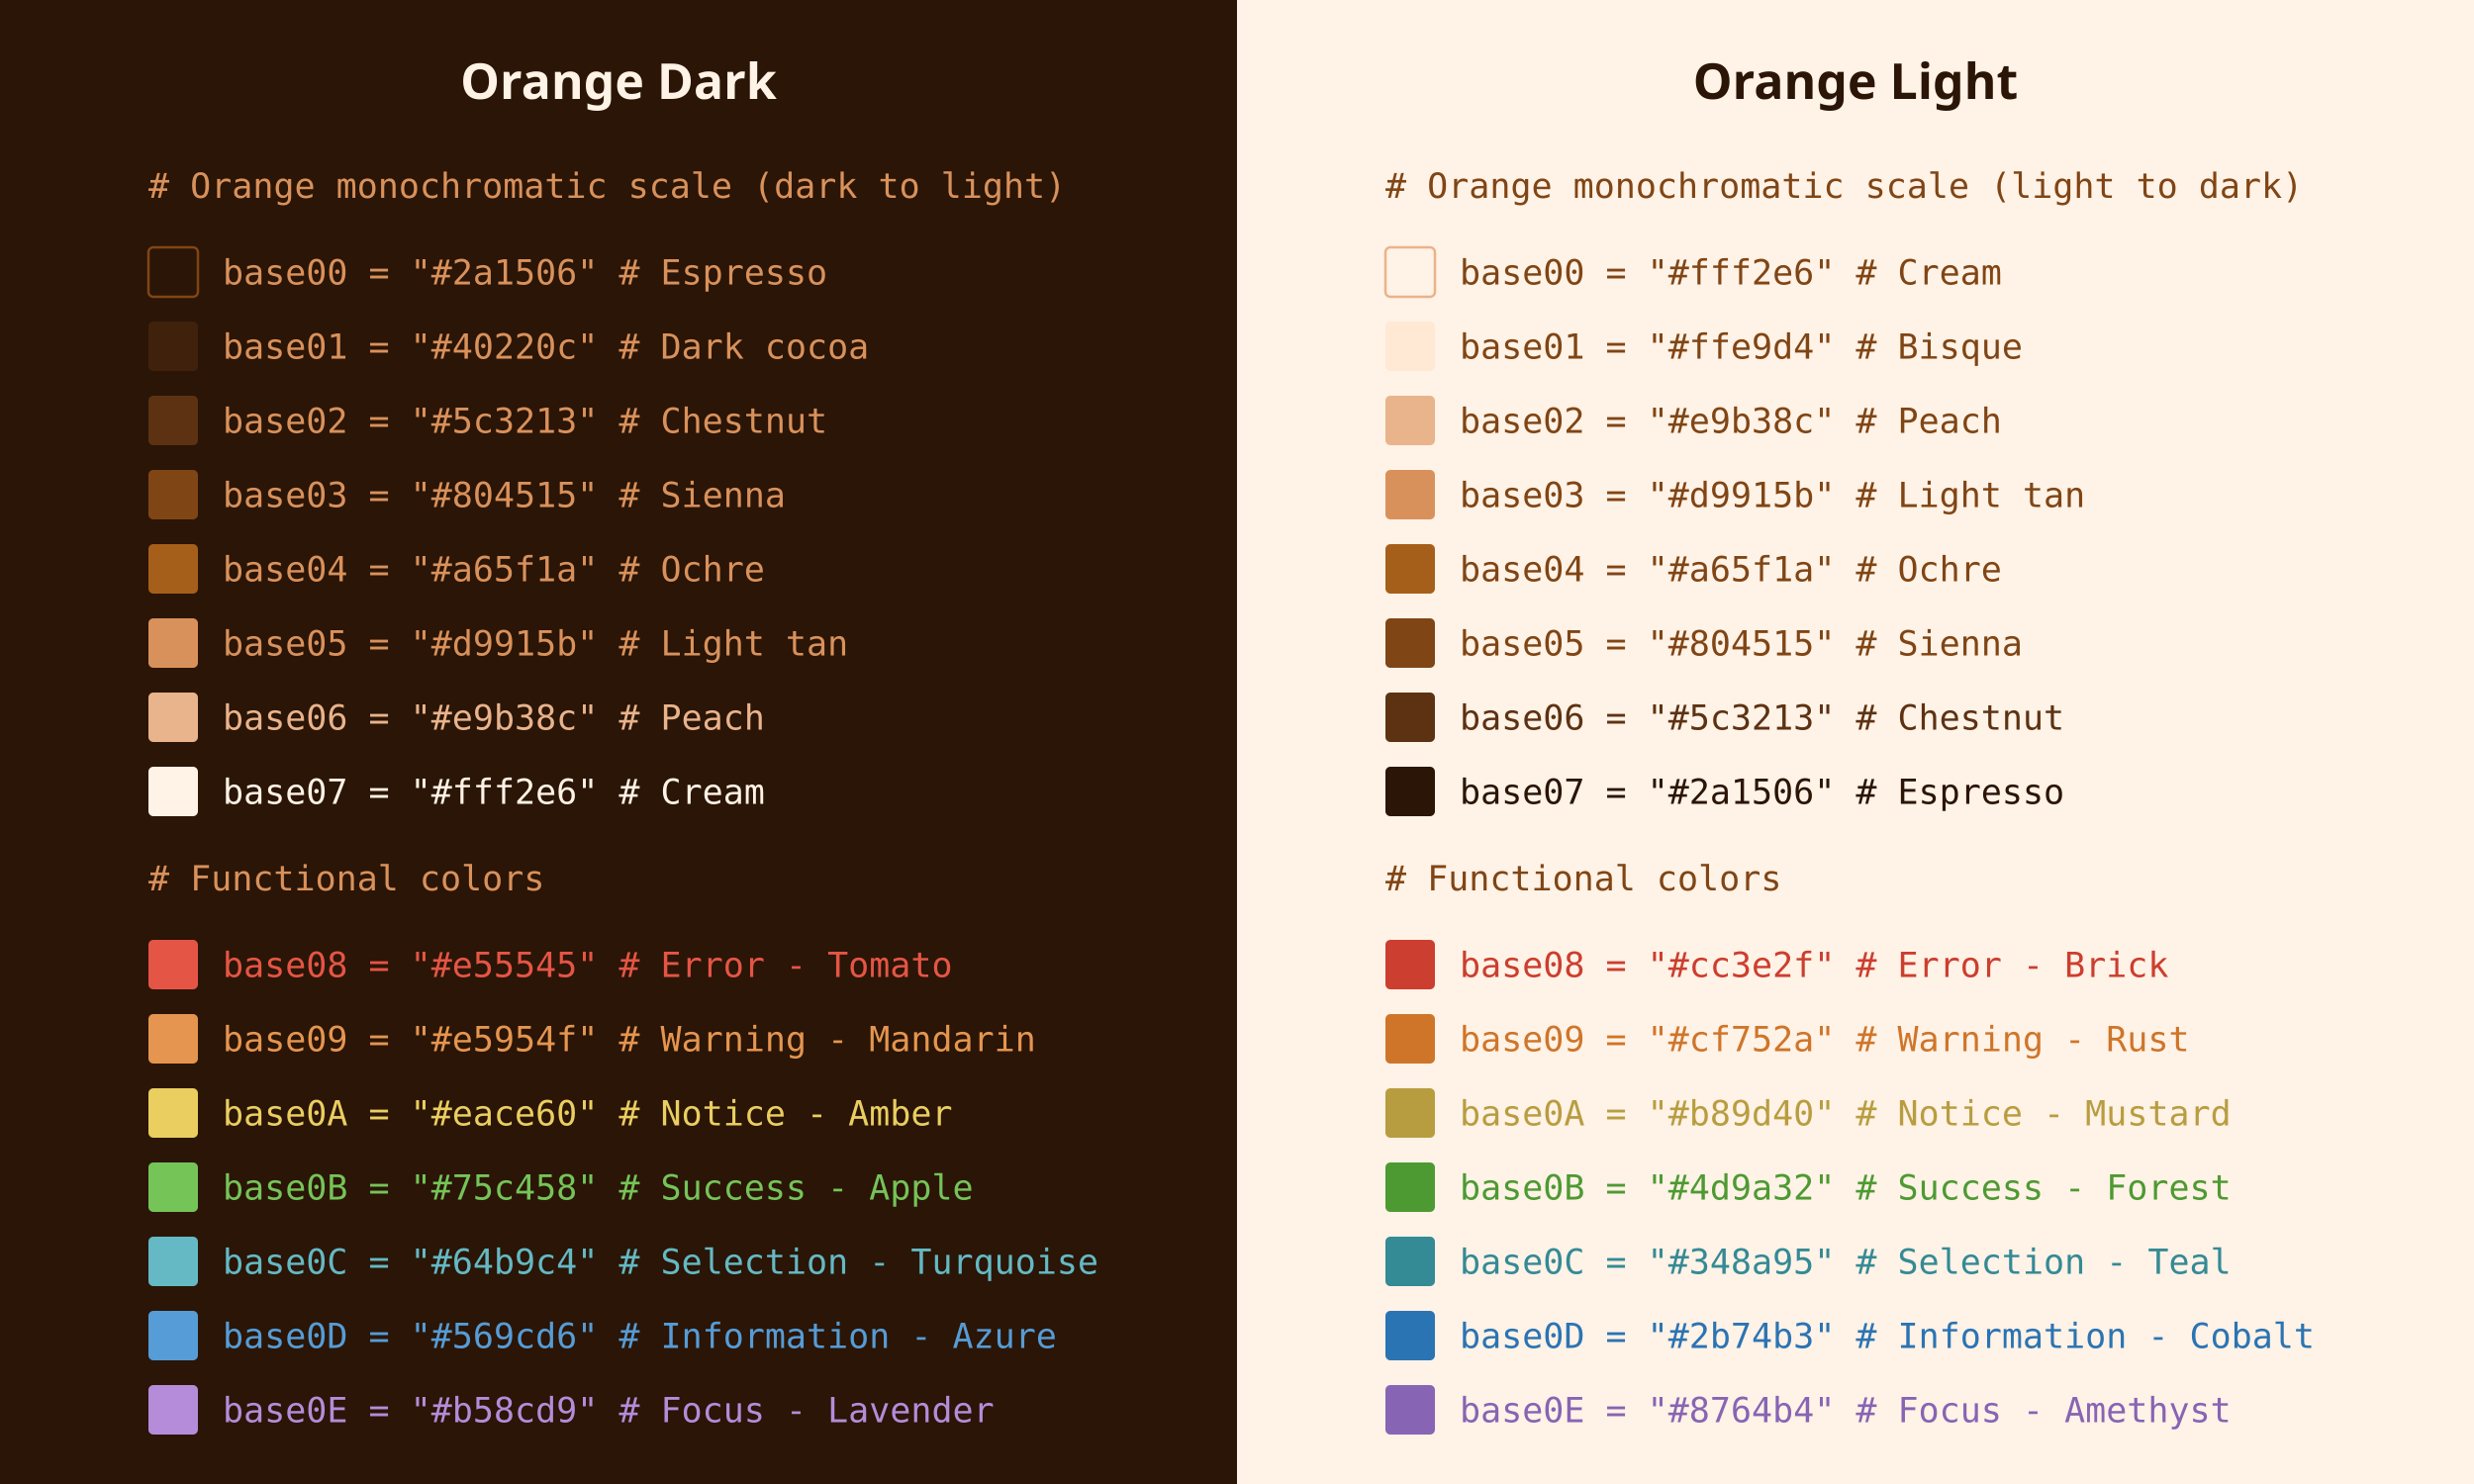
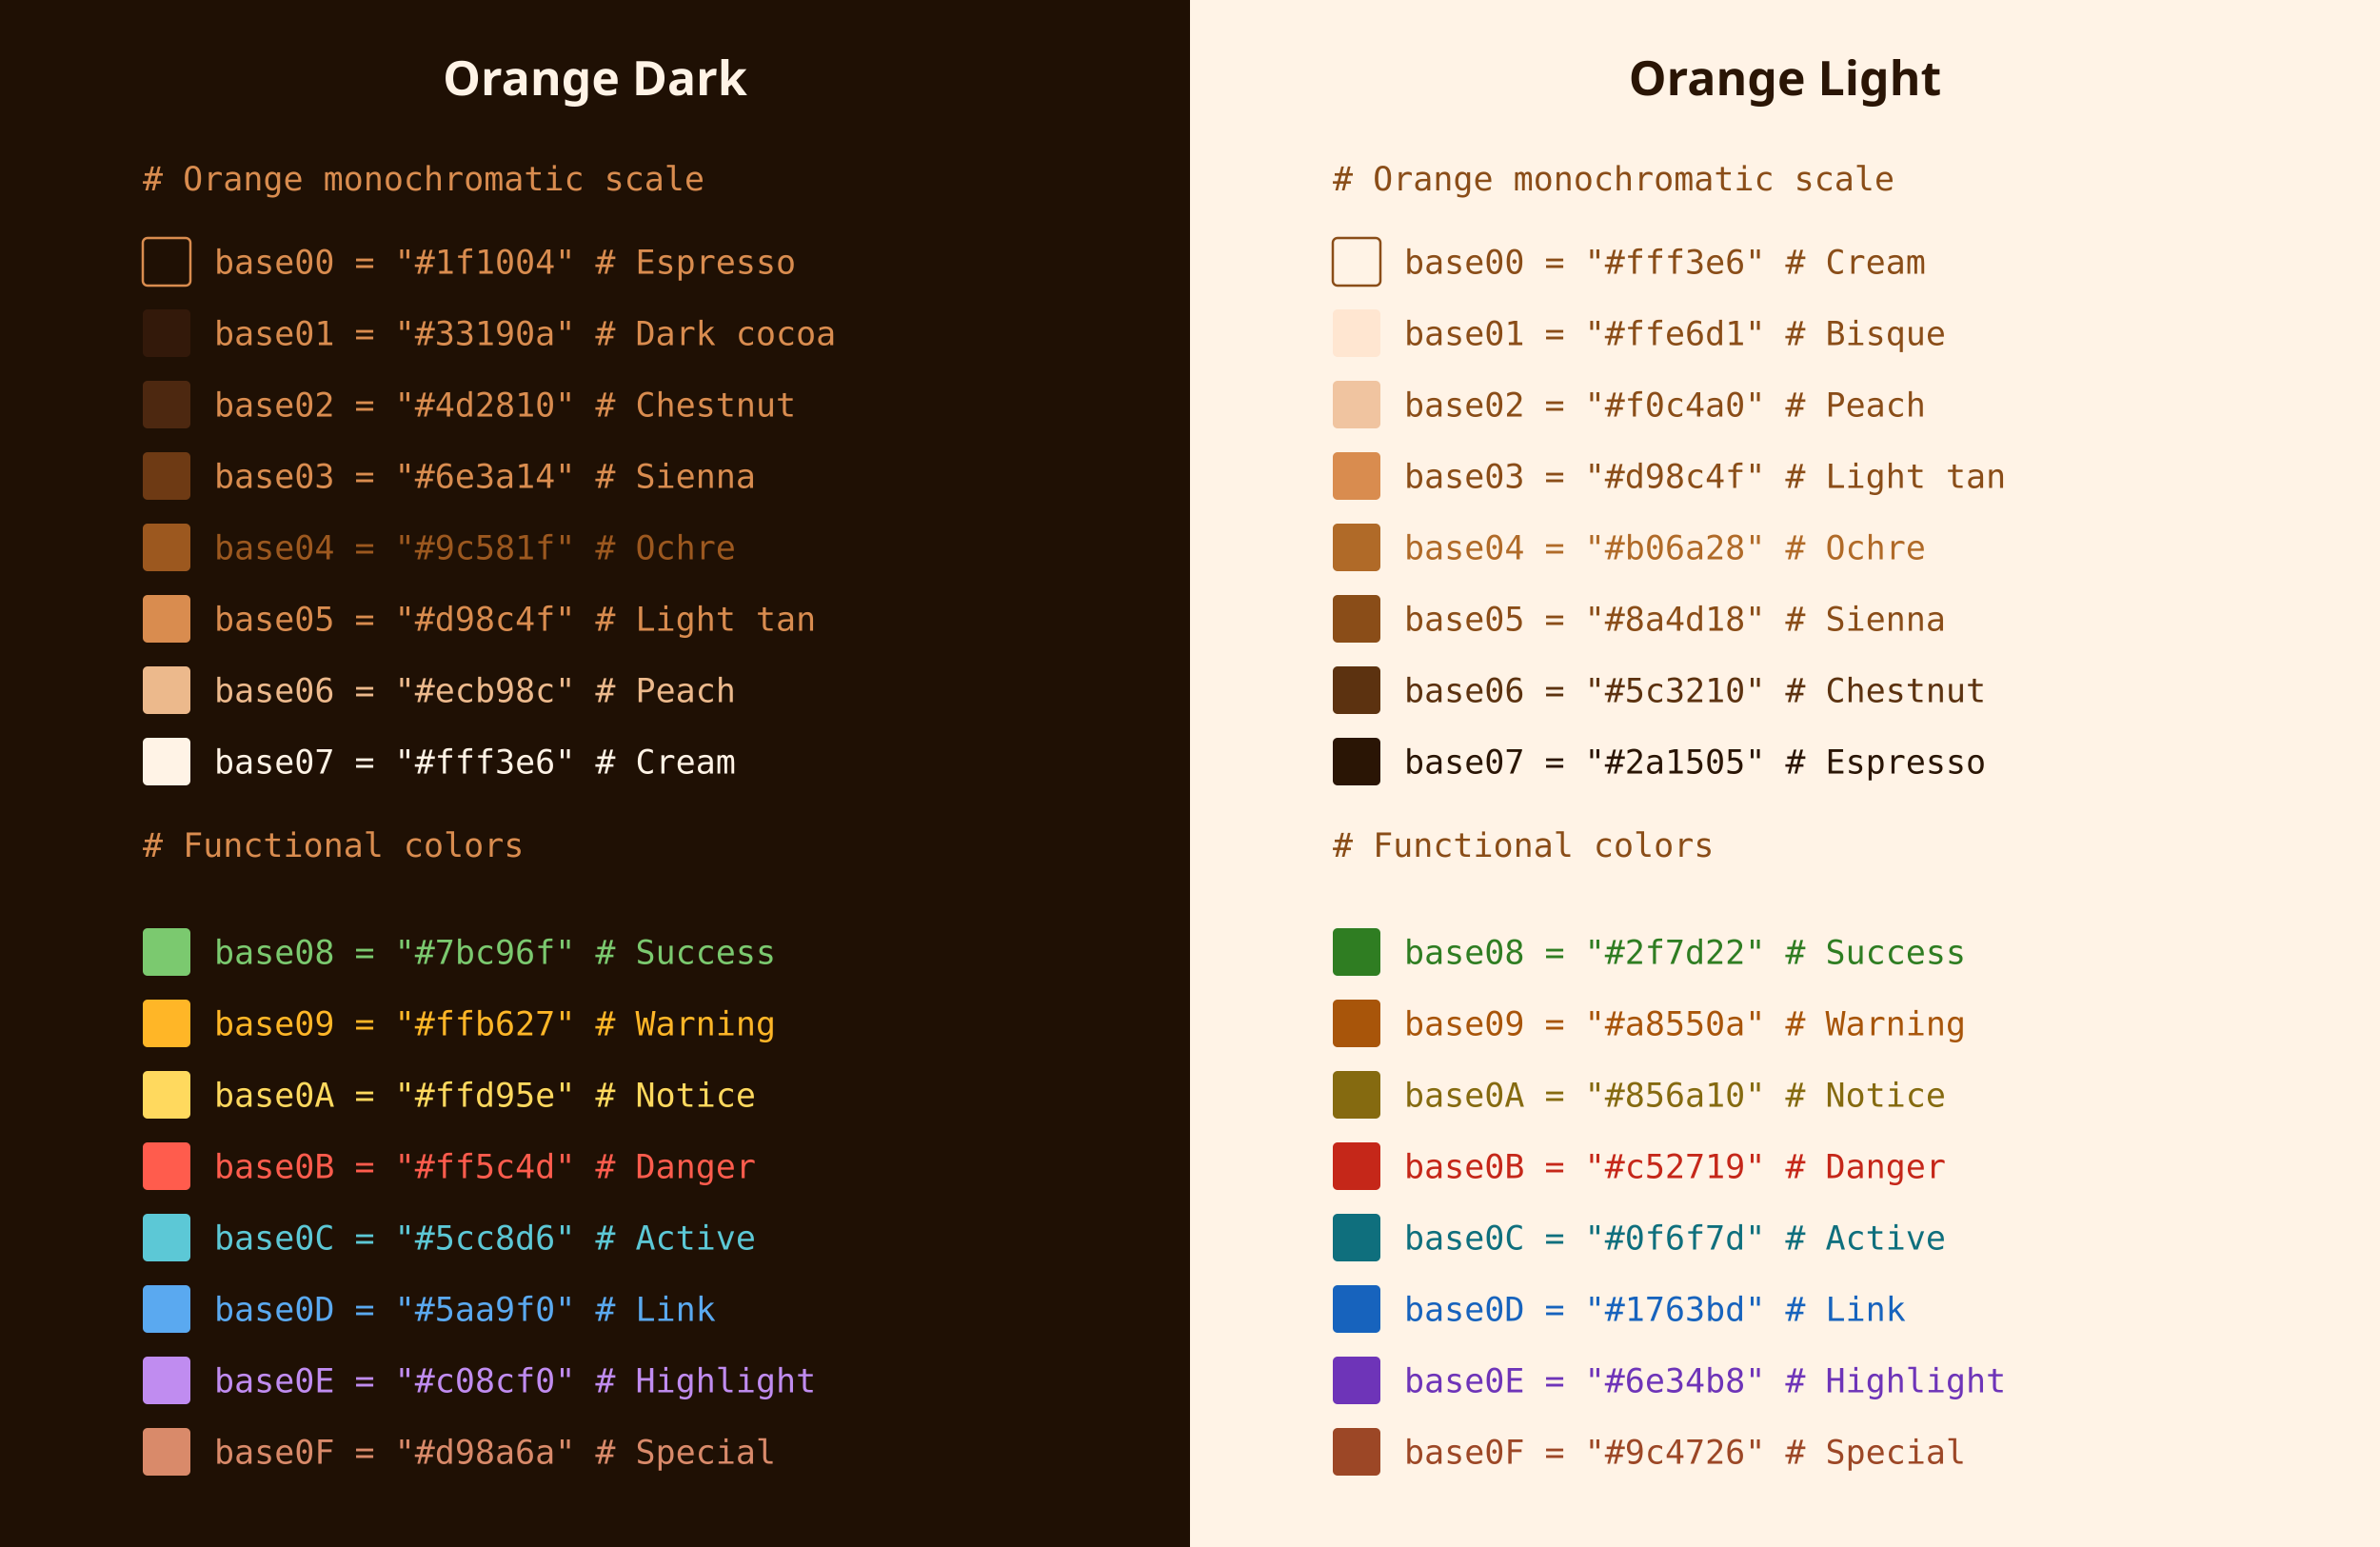
- <svg xmlns="http://www.w3.org/2000/svg" width="1000" height="600" viewBox="0 0 1000 600">
-   <rect x="0" y="0" width="500" height="600" fill="#2a1506" />
-   <rect x="500" y="0" width="500" height="600" fill="#fff2e6" />
-   <text x="250" y="40" font-family="sans-serif" font-size="20" font-weight="bold" text-anchor="middle" fill="#fff2e6">Orange Dark</text>
-   <text x="750" y="40" font-family="sans-serif" font-size="20" font-weight="bold" text-anchor="middle" fill="#2a1506">Orange Light</text>
-   <text x="60" y="80" font-family="monospace" font-size="14" fill="#d9915b"># Orange monochromatic scale (dark to light)</text>
-   <rect x="60" y="100" width="20" height="20" rx="2" fill="#2a1506" stroke="#804515" stroke-width="1" />
-   <text x="90" y="115" font-family="monospace" font-size="14" fill="#d9915b">base00 = "#2a1506" # Espresso</text>
-   <rect x="60" y="130" width="20" height="20" rx="2" fill="#40220c" />
-   <text x="90" y="145" font-family="monospace" font-size="14" fill="#d9915b">base01 = "#40220c" # Dark cocoa</text>
-   <rect x="60" y="160" width="20" height="20" rx="2" fill="#5c3213" />
-   <text x="90" y="175" font-family="monospace" font-size="14" fill="#d9915b">base02 = "#5c3213" # Chestnut</text>
-   <rect x="60" y="190" width="20" height="20" rx="2" fill="#804515" />
-   <text x="90" y="205" font-family="monospace" font-size="14" fill="#d9915b">base03 = "#804515" # Sienna</text>
-   <rect x="60" y="220" width="20" height="20" rx="2" fill="#a65f1a" />
-   <text x="90" y="235" font-family="monospace" font-size="14" fill="#d9915b">base04 = "#a65f1a" # Ochre</text>
-   <rect x="60" y="250" width="20" height="20" rx="2" fill="#d9915b" />
-   <text x="90" y="265" font-family="monospace" font-size="14" fill="#d9915b">base05 = "#d9915b" # Light tan</text>
-   <rect x="60" y="280" width="20" height="20" rx="2" fill="#e9b38c" />
-   <text x="90" y="295" font-family="monospace" font-size="14" fill="#e9b38c">base06 = "#e9b38c" # Peach</text>
-   <rect x="60" y="310" width="20" height="20" rx="2" fill="#fff2e6" />
-   <text x="90" y="325" font-family="monospace" font-size="14" fill="#fff2e6">base07 = "#fff2e6" # Cream</text>
-   <text x="60" y="360" font-family="monospace" font-size="14" fill="#d9915b"># Functional colors</text>
-   <rect x="60" y="380" width="20" height="20" rx="2" fill="#e55545" />
-   <text x="90" y="395" font-family="monospace" font-size="14" fill="#e55545">base08 = "#e55545" # Error - Tomato</text>
-   <rect x="60" y="410" width="20" height="20" rx="2" fill="#e5954f" />
-   <text x="90" y="425" font-family="monospace" font-size="14" fill="#e5954f">base09 = "#e5954f" # Warning - Mandarin</text>
-   <rect x="60" y="440" width="20" height="20" rx="2" fill="#eace60" />
-   <text x="90" y="455" font-family="monospace" font-size="14" fill="#eace60">base0A = "#eace60" # Notice - Amber</text>
-   <rect x="60" y="470" width="20" height="20" rx="2" fill="#75c458" />
-   <text x="90" y="485" font-family="monospace" font-size="14" fill="#75c458">base0B = "#75c458" # Success - Apple</text>
-   <rect x="60" y="500" width="20" height="20" rx="2" fill="#64b9c4" />
-   <text x="90" y="515" font-family="monospace" font-size="14" fill="#64b9c4">base0C = "#64b9c4" # Selection - Turquoise</text>
-   <rect x="60" y="530" width="20" height="20" rx="2" fill="#569cd6" />
-   <text x="90" y="545" font-family="monospace" font-size="14" fill="#569cd6">base0D = "#569cd6" # Information - Azure</text>
-   <rect x="60" y="560" width="20" height="20" rx="2" fill="#b58cd9" />
-   <text x="90" y="575" font-family="monospace" font-size="14" fill="#b58cd9">base0E = "#b58cd9" # Focus - Lavender</text>
-   <text x="560" y="80" font-family="monospace" font-size="14" fill="#804515"># Orange monochromatic scale (light to dark)</text>
-   <rect x="560" y="100" width="20" height="20" rx="2" fill="#fff2e6" stroke="#e9b38c" stroke-width="1" />
-   <text x="590" y="115" font-family="monospace" font-size="14" fill="#804515">base00 = "#fff2e6" # Cream</text>
-   <rect x="560" y="130" width="20" height="20" rx="2" fill="#ffe9d4" />
-   <text x="590" y="145" font-family="monospace" font-size="14" fill="#804515">base01 = "#ffe9d4" # Bisque</text>
-   <rect x="560" y="160" width="20" height="20" rx="2" fill="#e9b38c" />
-   <text x="590" y="175" font-family="monospace" font-size="14" fill="#804515">base02 = "#e9b38c" # Peach</text>
-   <rect x="560" y="190" width="20" height="20" rx="2" fill="#d9915b" />
-   <text x="590" y="205" font-family="monospace" font-size="14" fill="#804515">base03 = "#d9915b" # Light tan</text>
-   <rect x="560" y="220" width="20" height="20" rx="2" fill="#a65f1a" />
-   <text x="590" y="235" font-family="monospace" font-size="14" fill="#804515">base04 = "#a65f1a" # Ochre</text>
-   <rect x="560" y="250" width="20" height="20" rx="2" fill="#804515" />
-   <text x="590" y="265" font-family="monospace" font-size="14" fill="#804515">base05 = "#804515" # Sienna</text>
-   <rect x="560" y="280" width="20" height="20" rx="2" fill="#5c3213" />
-   <text x="590" y="295" font-family="monospace" font-size="14" fill="#5c3213">base06 = "#5c3213" # Chestnut</text>
-   <rect x="560" y="310" width="20" height="20" rx="2" fill="#2a1506" />
-   <text x="590" y="325" font-family="monospace" font-size="14" fill="#2a1506">base07 = "#2a1506" # Espresso</text>
-   <text x="560" y="360" font-family="monospace" font-size="14" fill="#804515"># Functional colors</text>
-   <rect x="560" y="380" width="20" height="20" rx="2" fill="#cc3e2f" />
-   <text x="590" y="395" font-family="monospace" font-size="14" fill="#cc3e2f">base08 = "#cc3e2f" # Error - Brick</text>
-   <rect x="560" y="410" width="20" height="20" rx="2" fill="#cf752a" />
-   <text x="590" y="425" font-family="monospace" font-size="14" fill="#cf752a">base09 = "#cf752a" # Warning - Rust</text>
-   <rect x="560" y="440" width="20" height="20" rx="2" fill="#b89d40" />
-   <text x="590" y="455" font-family="monospace" font-size="14" fill="#b89d40">base0A = "#b89d40" # Notice - Mustard</text>
-   <rect x="560" y="470" width="20" height="20" rx="2" fill="#4d9a32" />
-   <text x="590" y="485" font-family="monospace" font-size="14" fill="#4d9a32">base0B = "#4d9a32" # Success - Forest</text>
-   <rect x="560" y="500" width="20" height="20" rx="2" fill="#348a95" />
-   <text x="590" y="515" font-family="monospace" font-size="14" fill="#348a95">base0C = "#348a95" # Selection - Teal</text>
-   <rect x="560" y="530" width="20" height="20" rx="2" fill="#2b74b3" />
-   <text x="590" y="545" font-family="monospace" font-size="14" fill="#2b74b3">base0D = "#2b74b3" # Information - Cobalt</text>
-   <rect x="560" y="560" width="20" height="20" rx="2" fill="#8764b4" />
-   <text x="590" y="575" font-family="monospace" font-size="14" fill="#8764b4">base0E = "#8764b4" # Focus - Amethyst</text>
+ <svg xmlns="http://www.w3.org/2000/svg" width="1000" height="650" viewBox="0 0 1000 650">
+   <rect x="0" y="0" width="500" height="650" fill="#1f1004" />
+   <rect x="500" y="0" width="500" height="650" fill="#fff3e6" />
+   <text x="250" y="40" font-family="sans-serif" font-size="20" font-weight="bold" text-anchor="middle" fill="#fff3e6">Orange Dark</text>
+   <text x="60" y="80" font-family="monospace" font-size="14" fill="#d98c4f"># Orange monochromatic scale</text>
+   <rect x="60" y="100" width="20" height="20" rx="2" fill="#1f1004" stroke="#d98c4f" stroke-width="1" />
+   <text x="90" y="115" font-family="monospace" font-size="14" fill="#d98c4f">base00 = "#1f1004" # Espresso</text>
+   <rect x="60" y="130" width="20" height="20" rx="2" fill="#33190a" />
+   <text x="90" y="145" font-family="monospace" font-size="14" fill="#d98c4f">base01 = "#33190a" # Dark cocoa</text>
+   <rect x="60" y="160" width="20" height="20" rx="2" fill="#4d2810" />
+   <text x="90" y="175" font-family="monospace" font-size="14" fill="#d98c4f">base02 = "#4d2810" # Chestnut</text>
+   <rect x="60" y="190" width="20" height="20" rx="2" fill="#6e3a14" />
+   <text x="90" y="205" font-family="monospace" font-size="14" fill="#d98c4f">base03 = "#6e3a14" # Sienna</text>
+   <rect x="60" y="220" width="20" height="20" rx="2" fill="#9c581f" />
+   <text x="90" y="235" font-family="monospace" font-size="14" fill="#9c581f">base04 = "#9c581f" # Ochre</text>
+   <rect x="60" y="250" width="20" height="20" rx="2" fill="#d98c4f" />
+   <text x="90" y="265" font-family="monospace" font-size="14" fill="#d98c4f">base05 = "#d98c4f" # Light tan</text>
+   <rect x="60" y="280" width="20" height="20" rx="2" fill="#ecb98c" />
+   <text x="90" y="295" font-family="monospace" font-size="14" fill="#ecb98c">base06 = "#ecb98c" # Peach</text>
+   <rect x="60" y="310" width="20" height="20" rx="2" fill="#fff3e6" />
+   <text x="90" y="325" font-family="monospace" font-size="14" fill="#fff3e6">base07 = "#fff3e6" # Cream</text>
+   <text x="60" y="360" font-family="monospace" font-size="14" fill="#d98c4f"># Functional colors</text>
+   <rect x="60" y="390" width="20" height="20" rx="2" fill="#7bc96f" />
+   <text x="90" y="405" font-family="monospace" font-size="14" fill="#7bc96f">base08 = "#7bc96f" # Success</text>
+   <rect x="60" y="420" width="20" height="20" rx="2" fill="#ffb627" />
+   <text x="90" y="435" font-family="monospace" font-size="14" fill="#ffb627">base09 = "#ffb627" # Warning</text>
+   <rect x="60" y="450" width="20" height="20" rx="2" fill="#ffd95e" />
+   <text x="90" y="465" font-family="monospace" font-size="14" fill="#ffd95e">base0A = "#ffd95e" # Notice</text>
+   <rect x="60" y="480" width="20" height="20" rx="2" fill="#ff5c4d" />
+   <text x="90" y="495" font-family="monospace" font-size="14" fill="#ff5c4d">base0B = "#ff5c4d" # Danger</text>
+   <rect x="60" y="510" width="20" height="20" rx="2" fill="#5cc8d6" />
+   <text x="90" y="525" font-family="monospace" font-size="14" fill="#5cc8d6">base0C = "#5cc8d6" # Active</text>
+   <rect x="60" y="540" width="20" height="20" rx="2" fill="#5aa9f0" />
+   <text x="90" y="555" font-family="monospace" font-size="14" fill="#5aa9f0">base0D = "#5aa9f0" # Link</text>
+   <rect x="60" y="570" width="20" height="20" rx="2" fill="#c08cf0" />
+   <text x="90" y="585" font-family="monospace" font-size="14" fill="#c08cf0">base0E = "#c08cf0" # Highlight</text>
+   <rect x="60" y="600" width="20" height="20" rx="2" fill="#d98a6a" />
+   <text x="90" y="615" font-family="monospace" font-size="14" fill="#d98a6a">base0F = "#d98a6a" # Special</text>
+   <text x="750" y="40" font-family="sans-serif" font-size="20" font-weight="bold" text-anchor="middle" fill="#2a1505">Orange Light</text>
+   <text x="560" y="80" font-family="monospace" font-size="14" fill="#8a4d18"># Orange monochromatic scale</text>
+   <rect x="560" y="100" width="20" height="20" rx="2" fill="#fff3e6" stroke="#8a4d18" stroke-width="1" />
+   <text x="590" y="115" font-family="monospace" font-size="14" fill="#8a4d18">base00 = "#fff3e6" # Cream</text>
+   <rect x="560" y="130" width="20" height="20" rx="2" fill="#ffe6d1" />
+   <text x="590" y="145" font-family="monospace" font-size="14" fill="#8a4d18">base01 = "#ffe6d1" # Bisque</text>
+   <rect x="560" y="160" width="20" height="20" rx="2" fill="#f0c4a0" />
+   <text x="590" y="175" font-family="monospace" font-size="14" fill="#8a4d18">base02 = "#f0c4a0" # Peach</text>
+   <rect x="560" y="190" width="20" height="20" rx="2" fill="#d98c4f" />
+   <text x="590" y="205" font-family="monospace" font-size="14" fill="#8a4d18">base03 = "#d98c4f" # Light tan</text>
+   <rect x="560" y="220" width="20" height="20" rx="2" fill="#b06a28" />
+   <text x="590" y="235" font-family="monospace" font-size="14" fill="#b06a28">base04 = "#b06a28" # Ochre</text>
+   <rect x="560" y="250" width="20" height="20" rx="2" fill="#8a4d18" />
+   <text x="590" y="265" font-family="monospace" font-size="14" fill="#8a4d18">base05 = "#8a4d18" # Sienna</text>
+   <rect x="560" y="280" width="20" height="20" rx="2" fill="#5c3210" />
+   <text x="590" y="295" font-family="monospace" font-size="14" fill="#5c3210">base06 = "#5c3210" # Chestnut</text>
+   <rect x="560" y="310" width="20" height="20" rx="2" fill="#2a1505" />
+   <text x="590" y="325" font-family="monospace" font-size="14" fill="#2a1505">base07 = "#2a1505" # Espresso</text>
+   <text x="560" y="360" font-family="monospace" font-size="14" fill="#8a4d18"># Functional colors</text>
+   <rect x="560" y="390" width="20" height="20" rx="2" fill="#2f7d22" />
+   <text x="590" y="405" font-family="monospace" font-size="14" fill="#2f7d22">base08 = "#2f7d22" # Success</text>
+   <rect x="560" y="420" width="20" height="20" rx="2" fill="#a8550a" />
+   <text x="590" y="435" font-family="monospace" font-size="14" fill="#a8550a">base09 = "#a8550a" # Warning</text>
+   <rect x="560" y="450" width="20" height="20" rx="2" fill="#856a10" />
+   <text x="590" y="465" font-family="monospace" font-size="14" fill="#856a10">base0A = "#856a10" # Notice</text>
+   <rect x="560" y="480" width="20" height="20" rx="2" fill="#c52719" />
+   <text x="590" y="495" font-family="monospace" font-size="14" fill="#c52719">base0B = "#c52719" # Danger</text>
+   <rect x="560" y="510" width="20" height="20" rx="2" fill="#0f6f7d" />
+   <text x="590" y="525" font-family="monospace" font-size="14" fill="#0f6f7d">base0C = "#0f6f7d" # Active</text>
+   <rect x="560" y="540" width="20" height="20" rx="2" fill="#1763bd" />
+   <text x="590" y="555" font-family="monospace" font-size="14" fill="#1763bd">base0D = "#1763bd" # Link</text>
+   <rect x="560" y="570" width="20" height="20" rx="2" fill="#6e34b8" />
+   <text x="590" y="585" font-family="monospace" font-size="14" fill="#6e34b8">base0E = "#6e34b8" # Highlight</text>
+   <rect x="560" y="600" width="20" height="20" rx="2" fill="#9c4726" />
+   <text x="590" y="615" font-family="monospace" font-size="14" fill="#9c4726">base0F = "#9c4726" # Special</text>
</svg>
